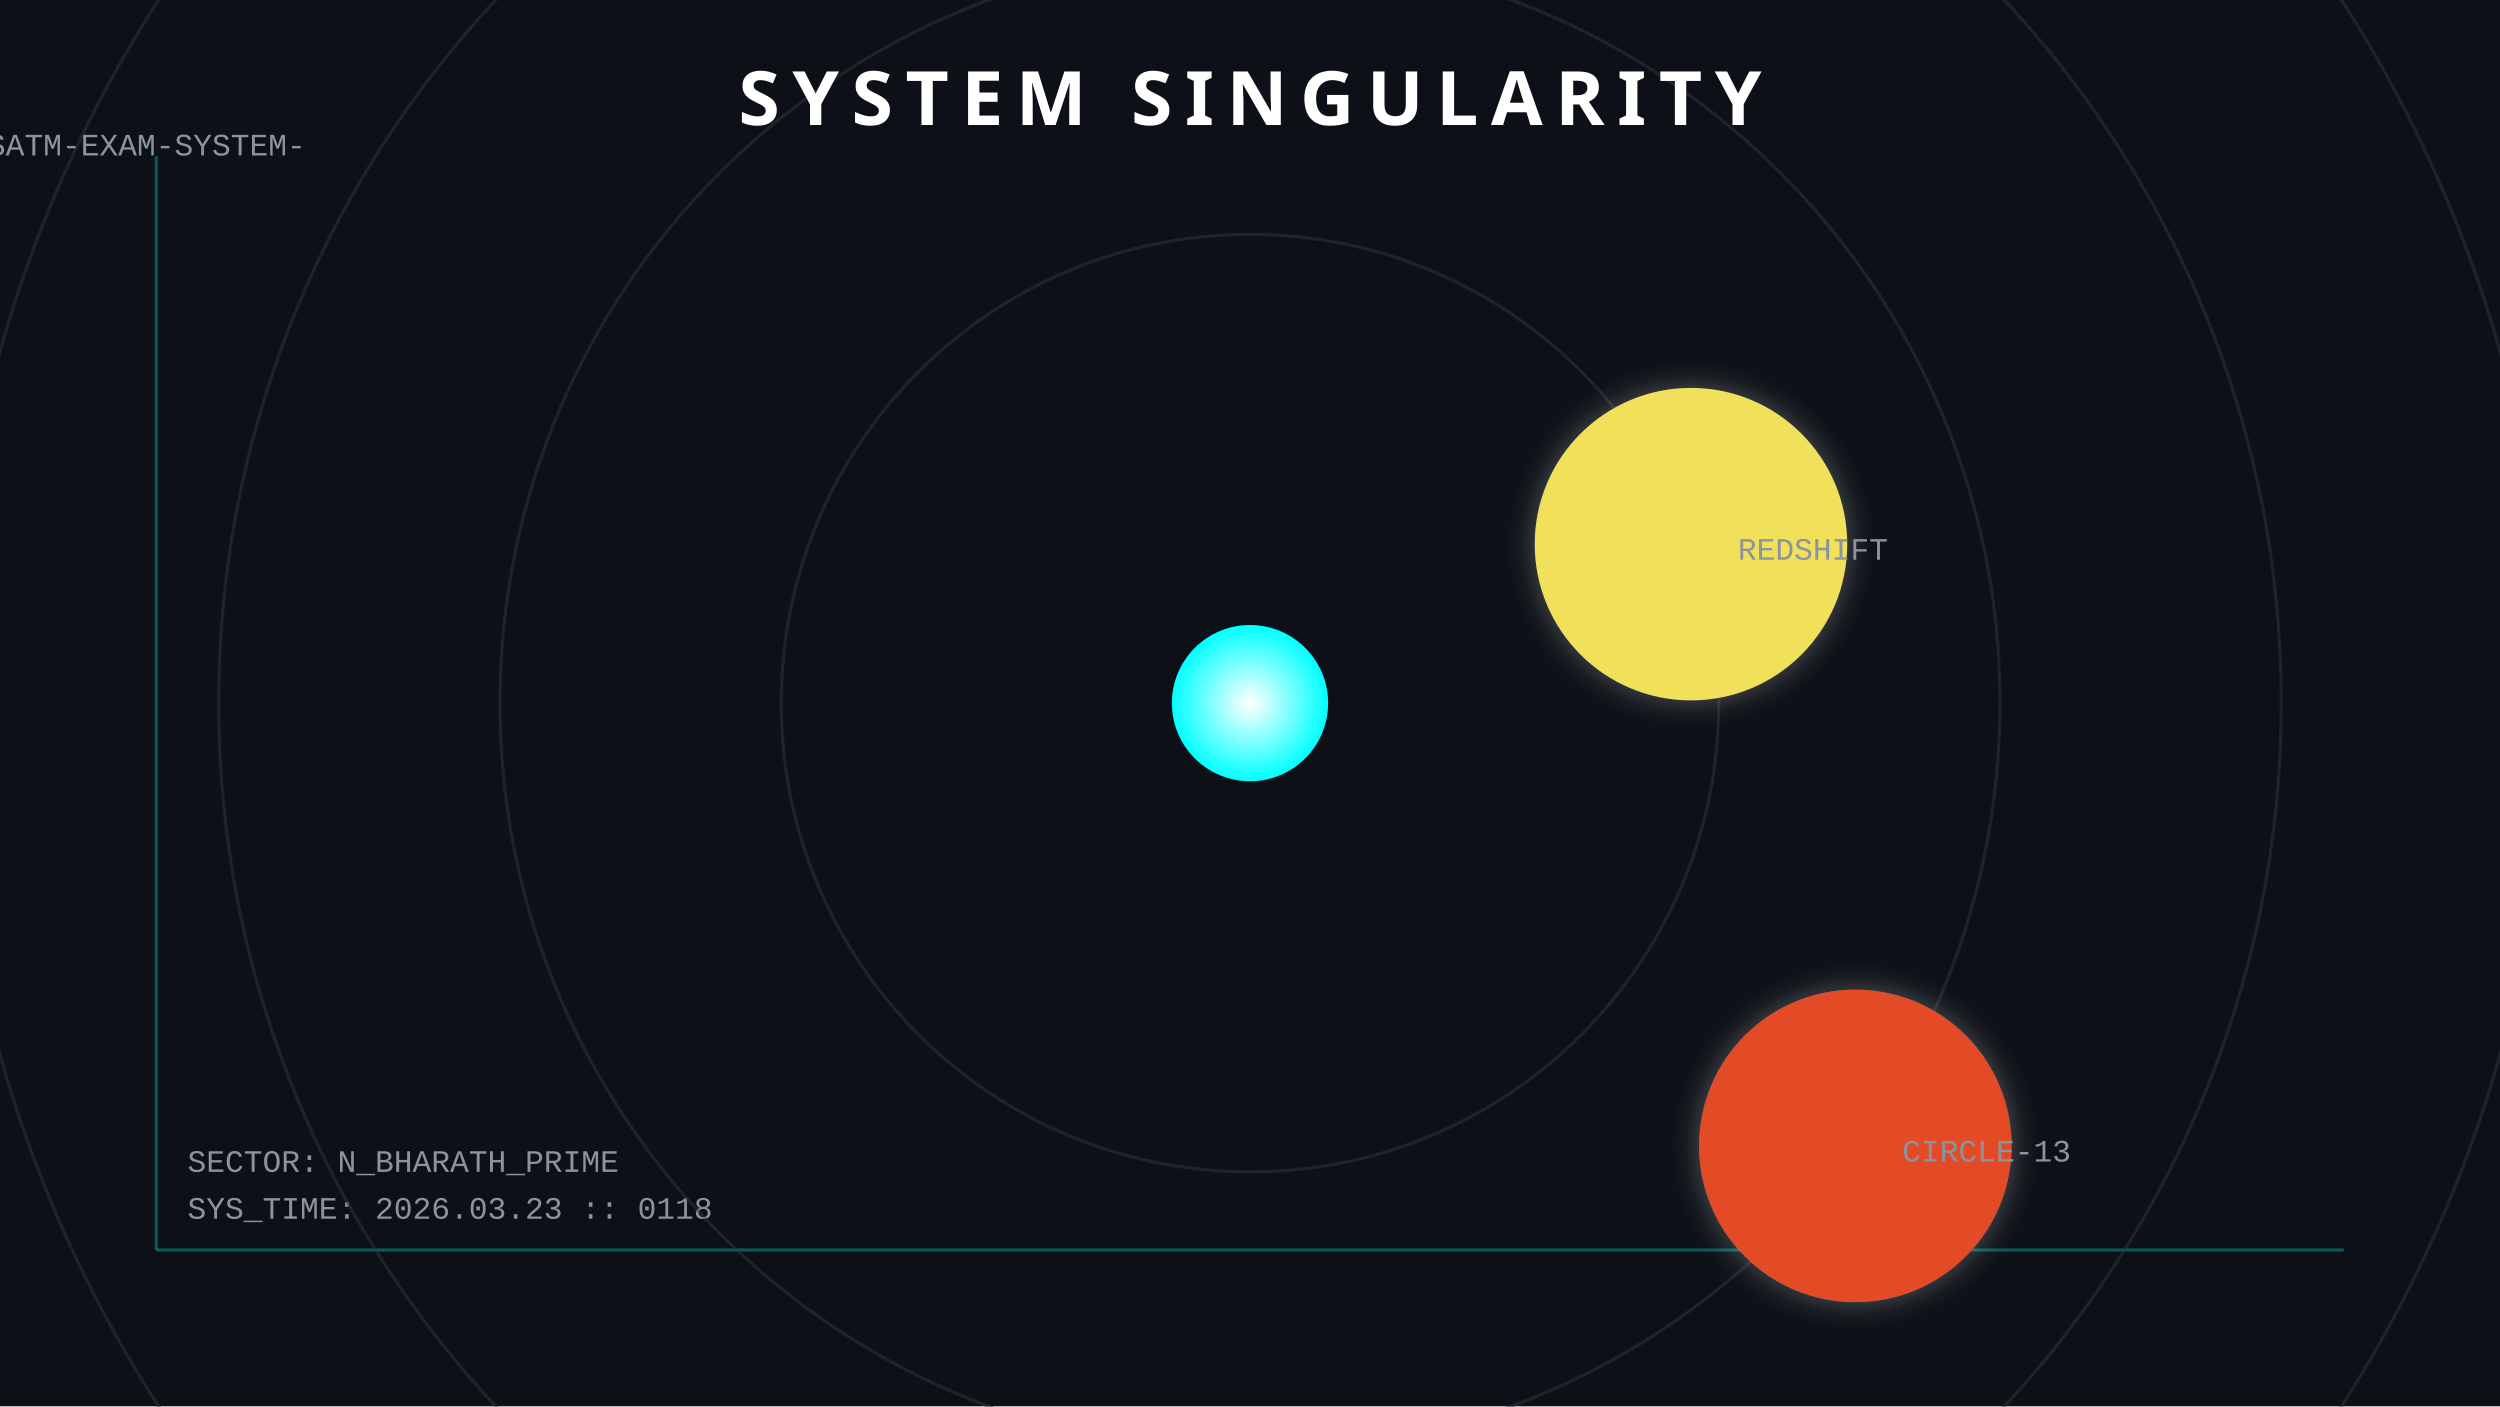
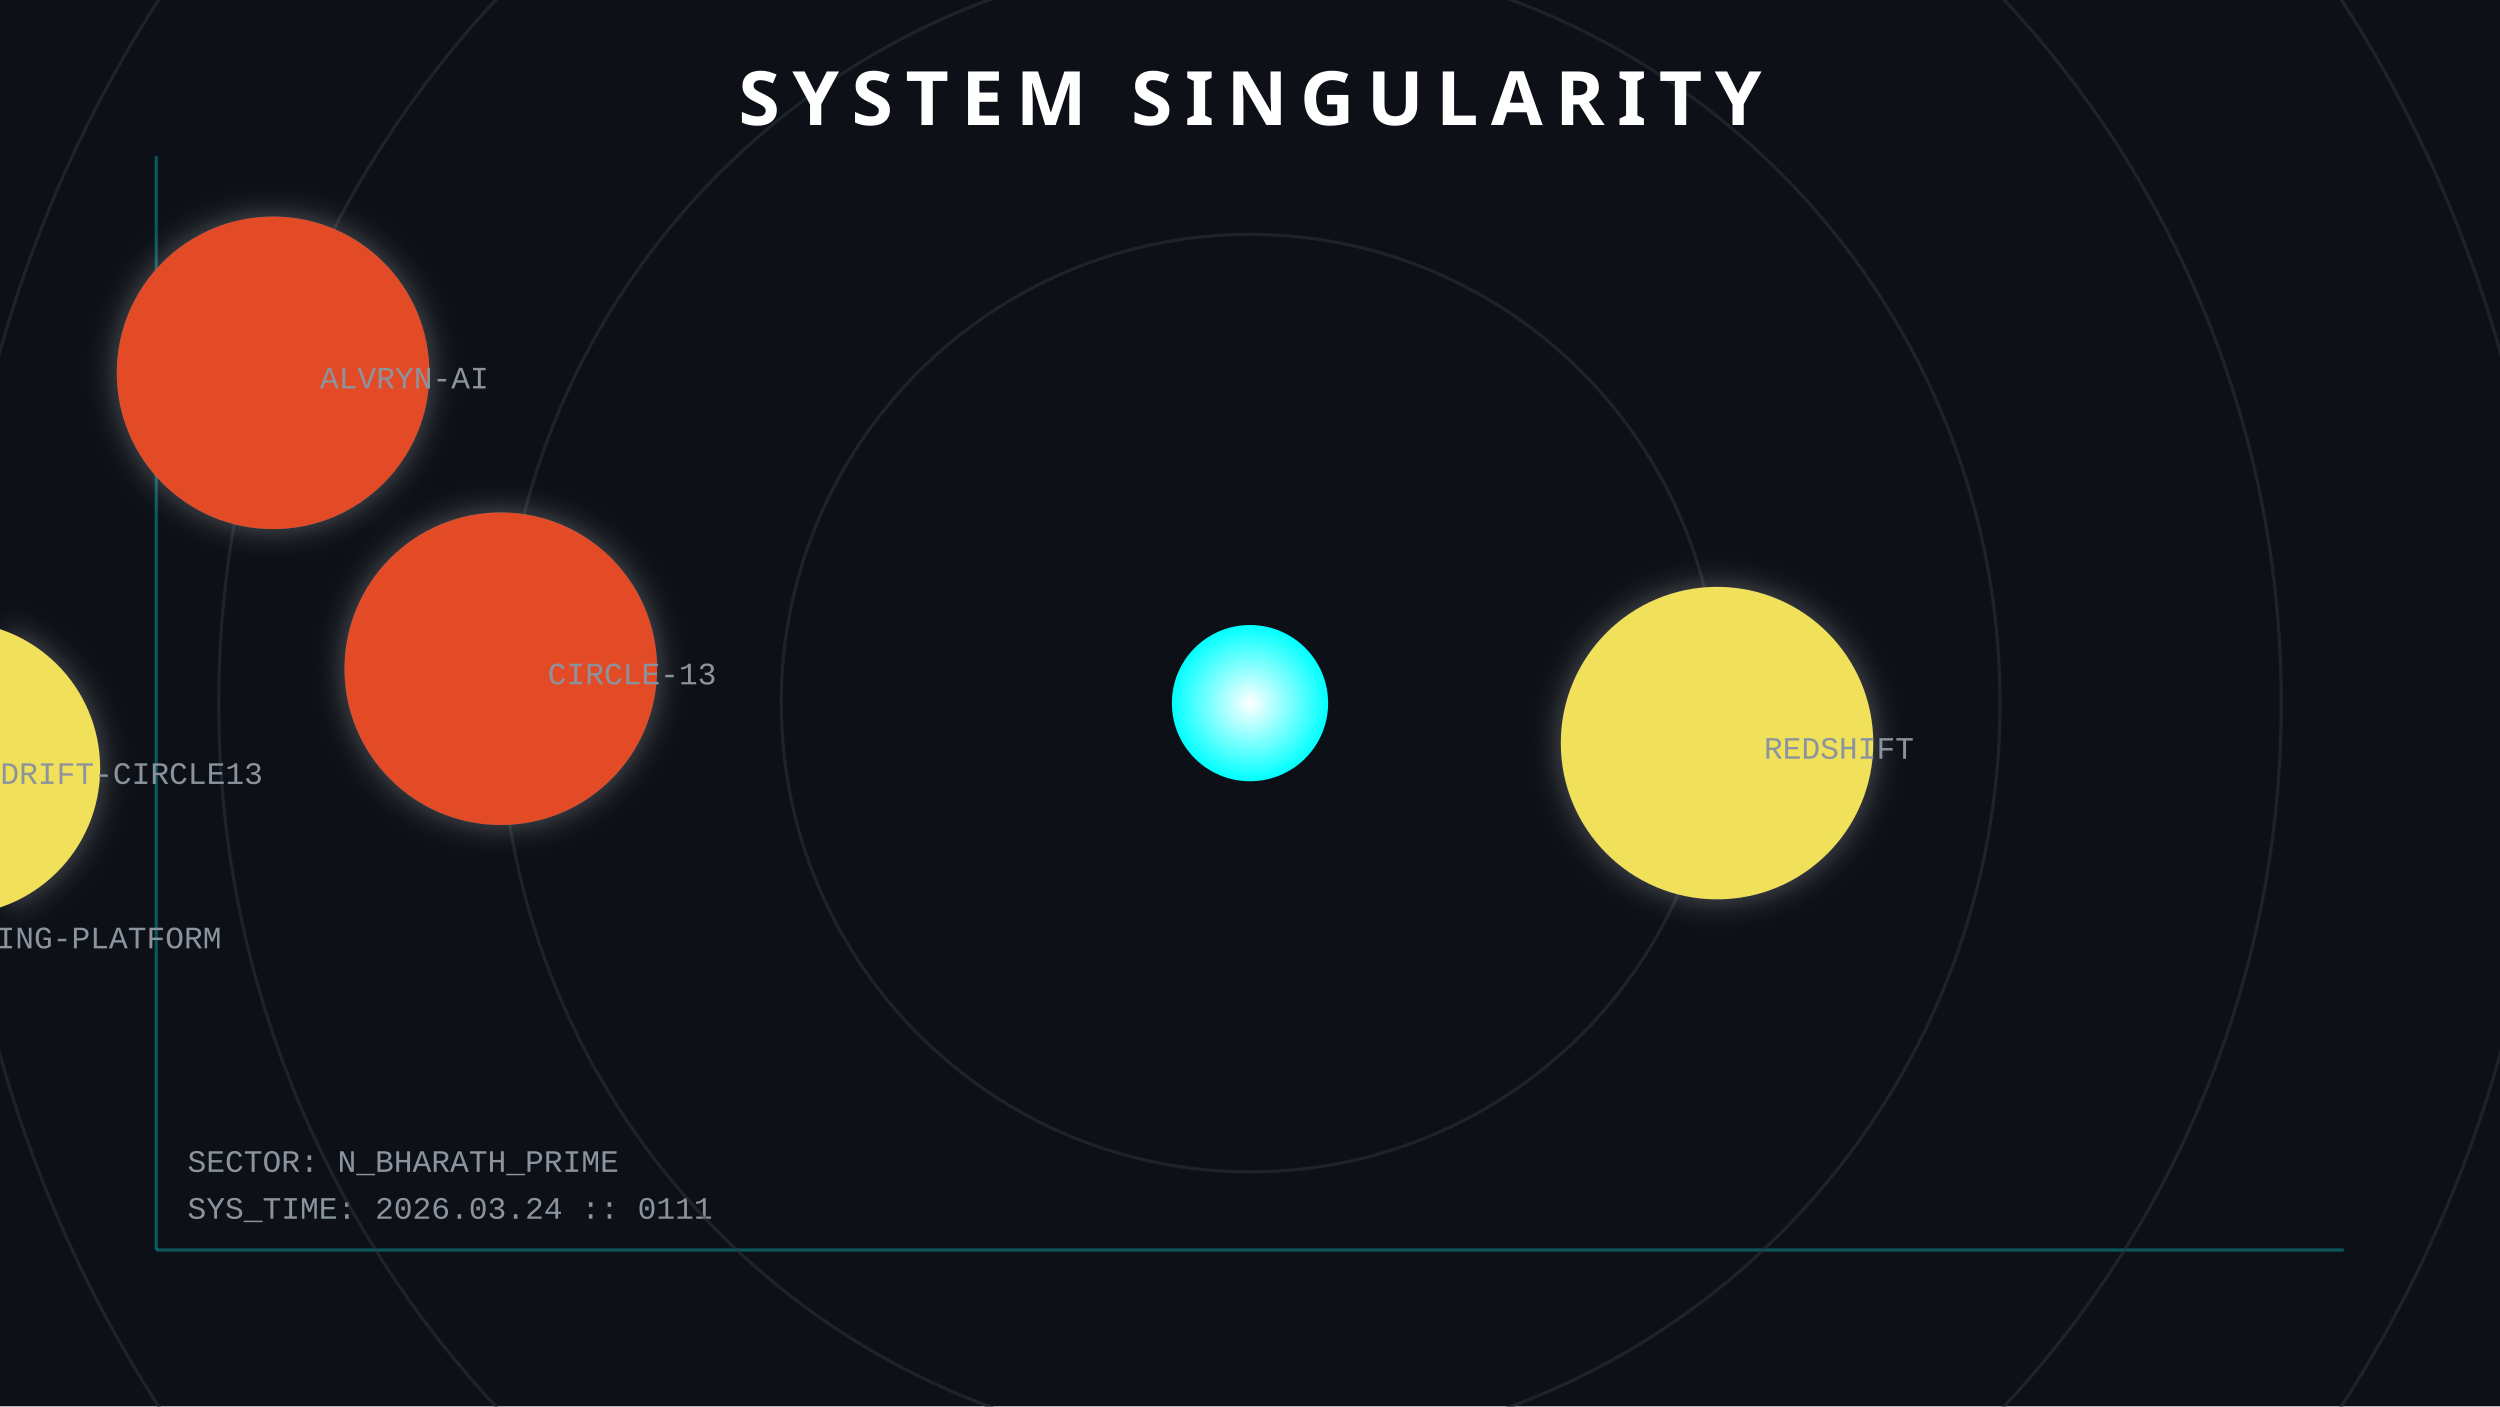
<svg xmlns="http://www.w3.org/2000/svg" width="800" height="450">
  <style>
        .orbit { fill: none; stroke: #30363d; stroke-width: 1; opacity: 0.5; }
        .planet { filter: drop-shadow(0 0 5px rgba(255,255,255,0.3)); }
        .text { font-family: 'Courier New', monospace; fill: #8b949e; font-size: 10px; }
        .title { font-family: sans-serif; fill: white; font-weight: bold; font-size: 24px; letter-spacing: 4px; }
        .hud-line { stroke: #00ffff; stroke-width: 1; opacity: 0.3; }
        
        /* ANIMATIONS */
        @keyframes pulse { 0% { r: 25; opacity: 0.8; } 50% { r: 30; opacity: 0.4; } 100% { r: 25; opacity: 0.8; } }
        .sun { animation: pulse 4s infinite; }
    </style>
  <rect width="100%" height="100%" fill="#0d1117" />
  <line x1="50" y1="50" x2="50" y2="400" class="hud-line" />
  <line x1="50" y1="400" x2="750" y2="400" class="hud-line" />
-   <text x="60" y="390" class="text">SYS_TIME: 2026.03.23 :: 0118</text>
+   <text x="60" y="390" class="text">SYS_TIME: 2026.03.24 :: 0111</text>
  <text x="60" y="375" class="text">SECTOR: N_BHARATH_PRIME</text>
  <circle cx="400" cy="225" r="25" fill="url(#grad1)" class="sun" />
  <defs>
    <radialGradient id="grad1" cx="50%" cy="50%" r="50%" fx="50%" fy="50%">
      <stop offset="0%" style="stop-color:white;stop-opacity:1" />
      <stop offset="100%" style="stop-color:#00ffff;stop-opacity:1" />
    </radialGradient>
  </defs>
  <circle cx="400" cy="225" r="150.0" class="orbit" />
-   <circle cx="541.109" cy="174.126" r="50" fill="#f1e05a" class="planet" />
-   <text x="556.109" y="179.126" class="text" fill="white">REDSHIFT</text>
+   <circle cx="549.453" cy="237.796" r="50" fill="#f1e05a" class="planet" />
+   <text x="564.453" y="242.796" class="text" fill="white">REDSHIFT</text>
  <circle cx="400" cy="225" r="240.0" class="orbit" />
-   <circle cx="593.707" cy="366.695" r="50" fill="#e34c26" class="planet" />
-   <text x="608.707" y="371.695" class="text" fill="white">CIRCLE-13</text>
+   <circle cx="160.253" cy="213.993" r="50" fill="#e34c26" class="planet" />
+   <text x="175.253" y="218.993" class="text" fill="white">CIRCLE-13</text>
  <circle cx="400" cy="225" r="330.0" class="orbit" />
-   <circle cx="297.833" cy="-88.786" r="50" fill="#e34c26" class="planet" />
-   <text x="312.833" y="-83.786" class="text" fill="white">ALVRYN-AI</text>
+   <circle cx="87.383" cy="119.31" r="50" fill="#e34c26" class="planet" />
+   <text x="102.383" y="124.31" class="text" fill="white">ALVRYN-AI</text>
  <circle cx="400" cy="225" r="415.422" class="orbit" />
-   <circle cx="664.678" cy="-95.189" r="46.948" fill="#f1e05a" class="planet" />
-   <text x="679.678" y="-90.189" class="text" fill="white">DRIFT-CIRCLE13</text>
+   <circle cx="-14.898" cy="245.853" r="46.948" fill="#f1e05a" class="planet" />
+   <text x="0.102" y="250.853" class="text" fill="white">DRIFT-CIRCLE13</text>
  <circle cx="400" cy="225" r="461.81" class="orbit" />
-   <circle cx="-25.178" cy="44.745" r="20.925" fill="#2b7489" class="planet" />
-   <text x="-10.178" y="49.745" class="text" fill="white">DSATM-EXAM-SYSTEM-</text>
-   <circle cx="400" cy="225" r="504.876" class="orbit" />
-   <circle cx="5.968" cy="540.656" r="18.711" fill="#8b949e" class="planet" />
-   <text x="20.968" y="545.656" class="text" fill="white">NBHARATH1306</text>
-   <circle cx="400" cy="225" r="547.109" class="orbit" />
-   <circle cx="403.139" cy="772.099" r="18.155" fill="#e34c26" class="planet" />
-   <text x="418.139" y="777.099" class="text" fill="white">WEBSITE-EQUDATOR-TRADING-PLATFORM</text>
-   <circle cx="400" cy="225" r="577.941" class="orbit" />
-   <circle cx="832.258" cy="608.626" r="10.555" fill="#8b949e" class="planet" />
-   <text x="847.258" y="613.626" class="text" fill="white">FLASK</text>
-   <circle cx="400" cy="225" r="608.214" class="orbit" />
-   <circle cx="746.716" cy="724.712" r="10.182" fill="#8b949e" class="planet" />
-   <text x="761.716" y="729.712" class="text" fill="white">HCF-INTERNSHIP</text>
-   <circle cx="400" cy="225" r="637.083" class="orbit" />
-   <circle cx="254.518" cy="845.25" r="9.246" fill="#8b949e" class="planet" />
+   <circle cx="194.369" cy="638.502" r="20.925" fill="#2b7489" class="planet" />
+   <text x="209.369" y="643.502" class="text" fill="white">DSATM-EXAM-SYSTEM-</text>
+   <circle cx="400" cy="225" r="504.877" class="orbit" />
+   <circle cx="-102.747" cy="271.338" r="18.712" fill="#8b949e" class="planet" />
+   <text x="-87.747" y="276.338" class="text" fill="white">NBHARATH1306</text>
+   <circle cx="400" cy="225" r="547.11" class="orbit" />
+   <circle cx="-142.155" cy="298.463" r="18.155" fill="#e34c26" class="planet" />
+   <text x="-127.155" y="303.463" class="text" fill="white">WEBSITE-EQUDATOR-TRADING-PLATFORM</text>
+   <circle cx="400" cy="225" r="577.942" class="orbit" />
+   <circle cx="162.573" cy="751.921" r="10.555" fill="#8b949e" class="planet" />
+   <text x="177.573" y="756.921" class="text" fill="white">FLASK</text>
+   <circle cx="400" cy="225" r="608.216" class="orbit" />
+   <circle cx="849.306" cy="-184.94" r="10.182" fill="#8b949e" class="planet" />
+   <text x="864.306" y="-179.94" class="text" fill="white">HCF-INTERNSHIP</text>
+   <circle cx="400" cy="225" r="637.085" class="orbit" />
+   <circle cx="945.75" cy="-103.685" r="9.246" fill="#8b949e" class="planet" />
  <text x="400" y="40" text-anchor="middle" class="title">SYSTEM SINGULARITY</text>
</svg>
